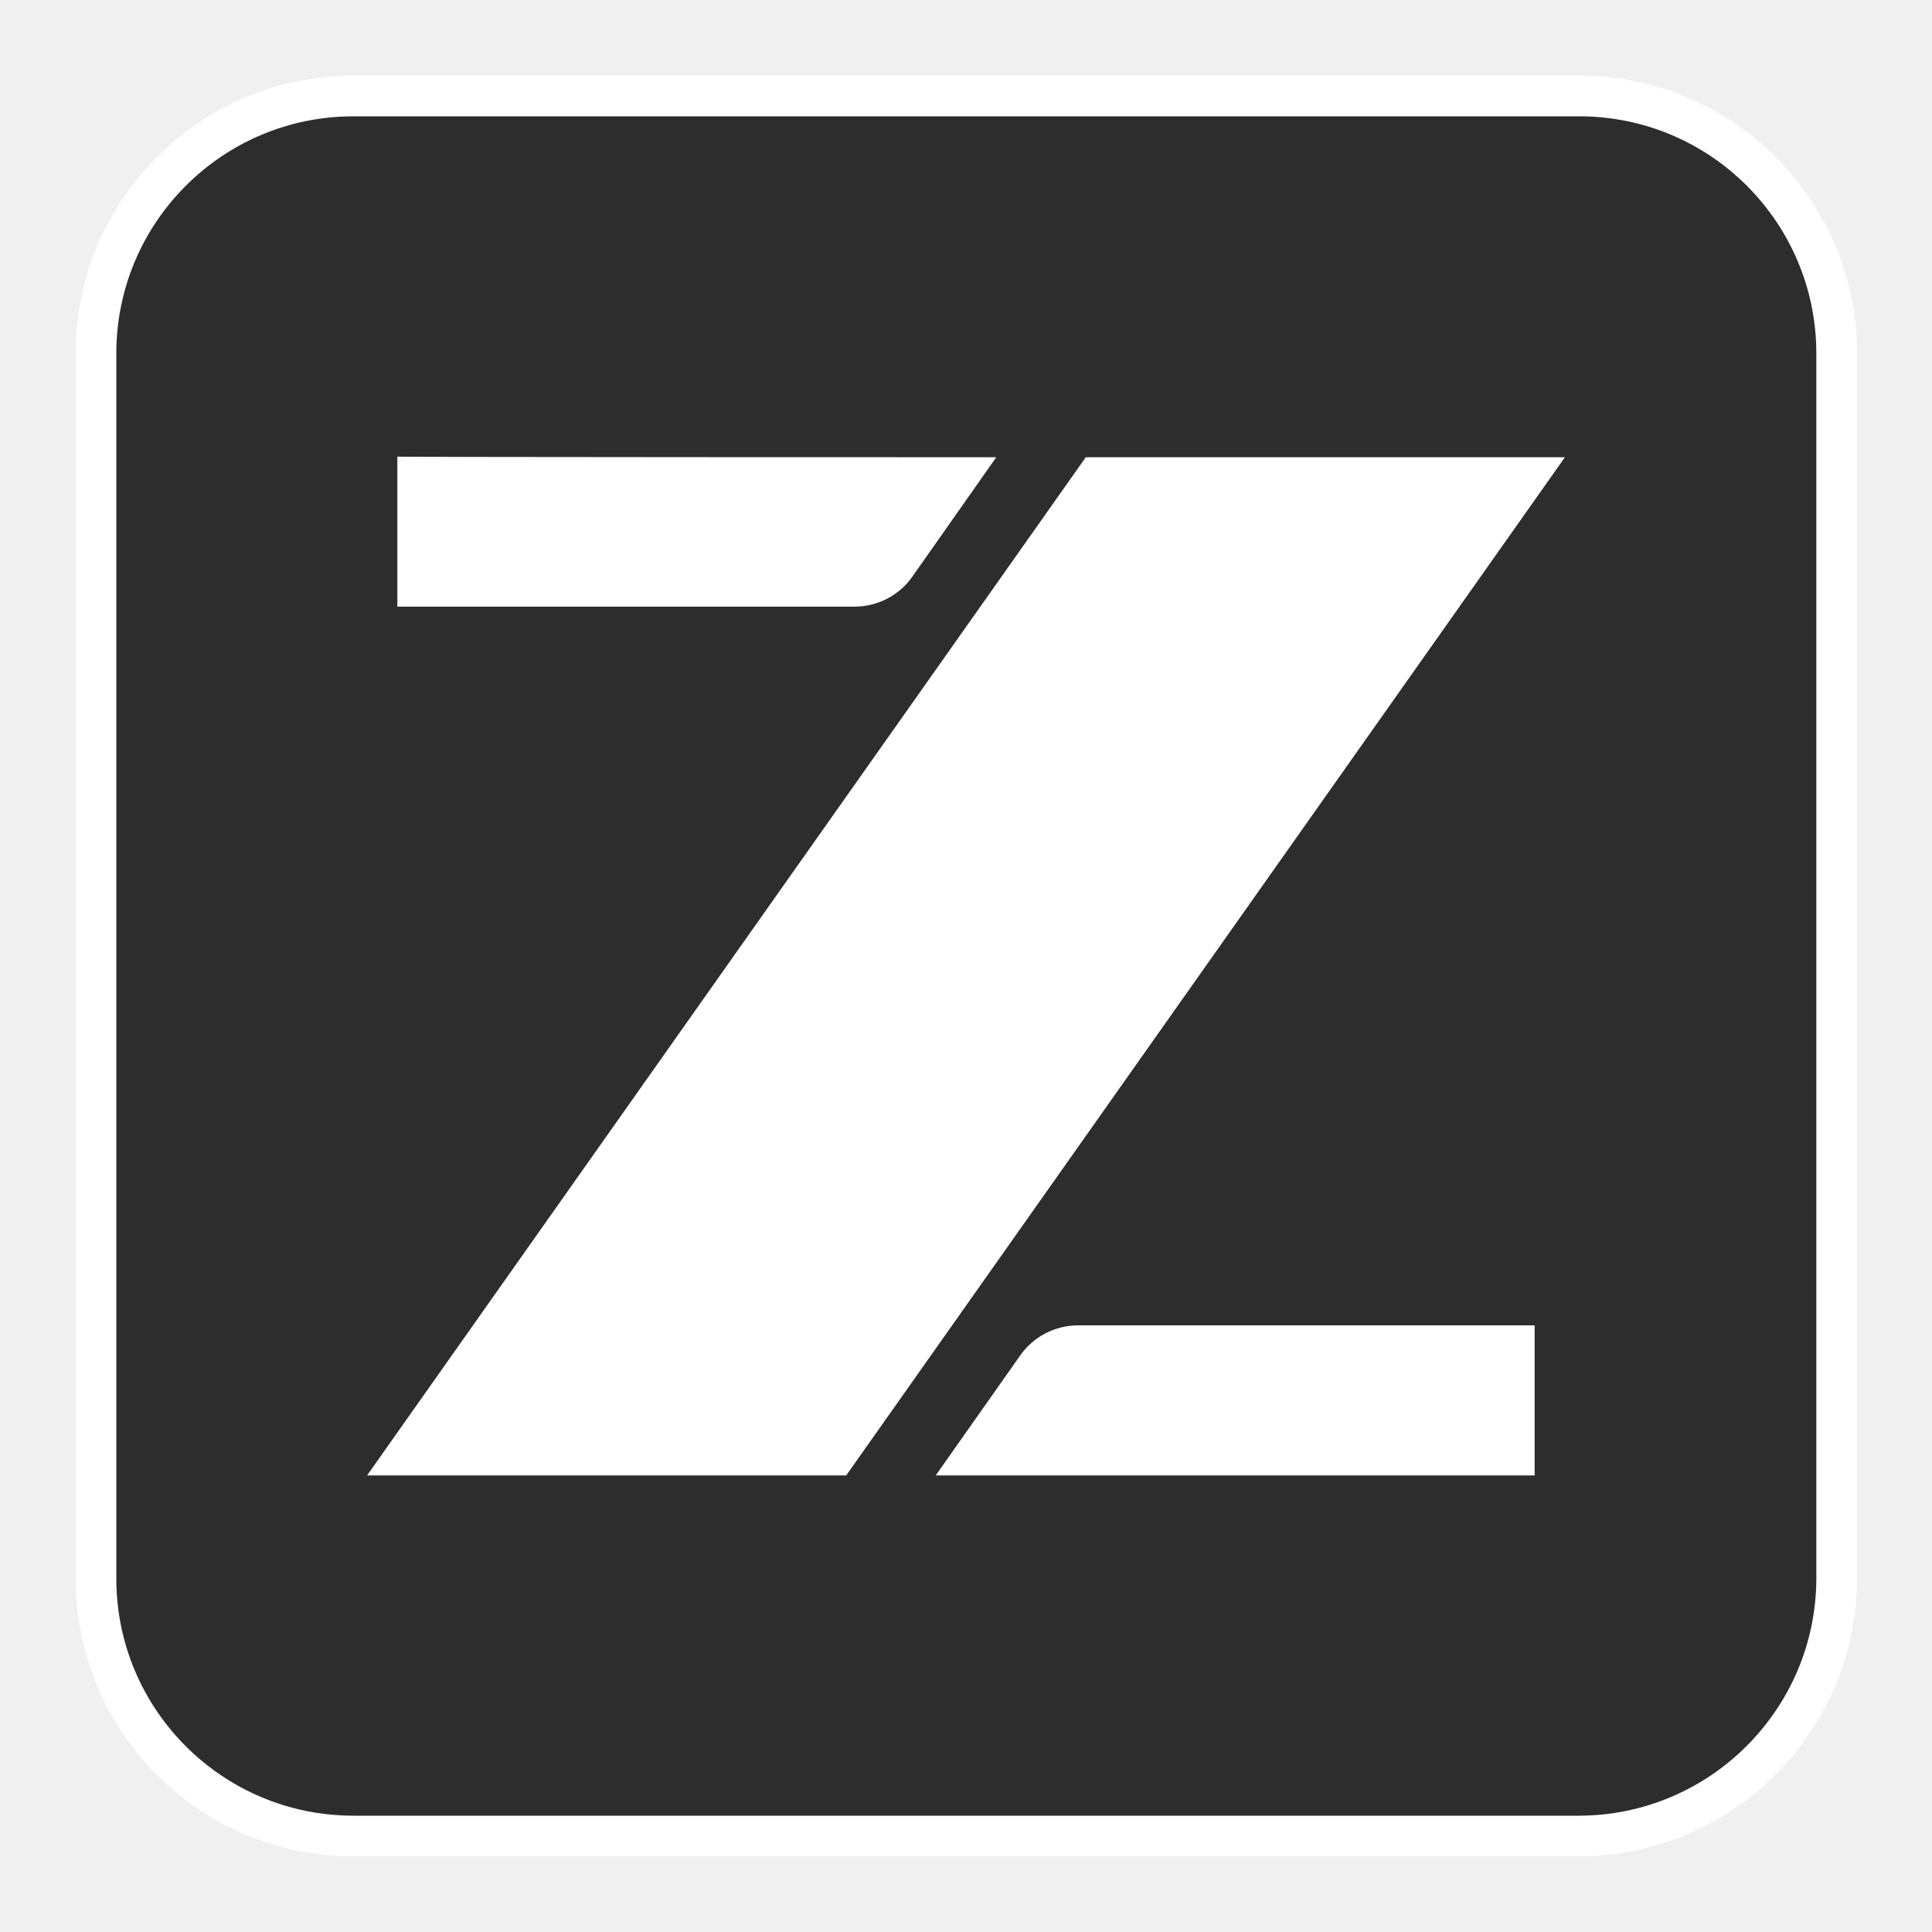
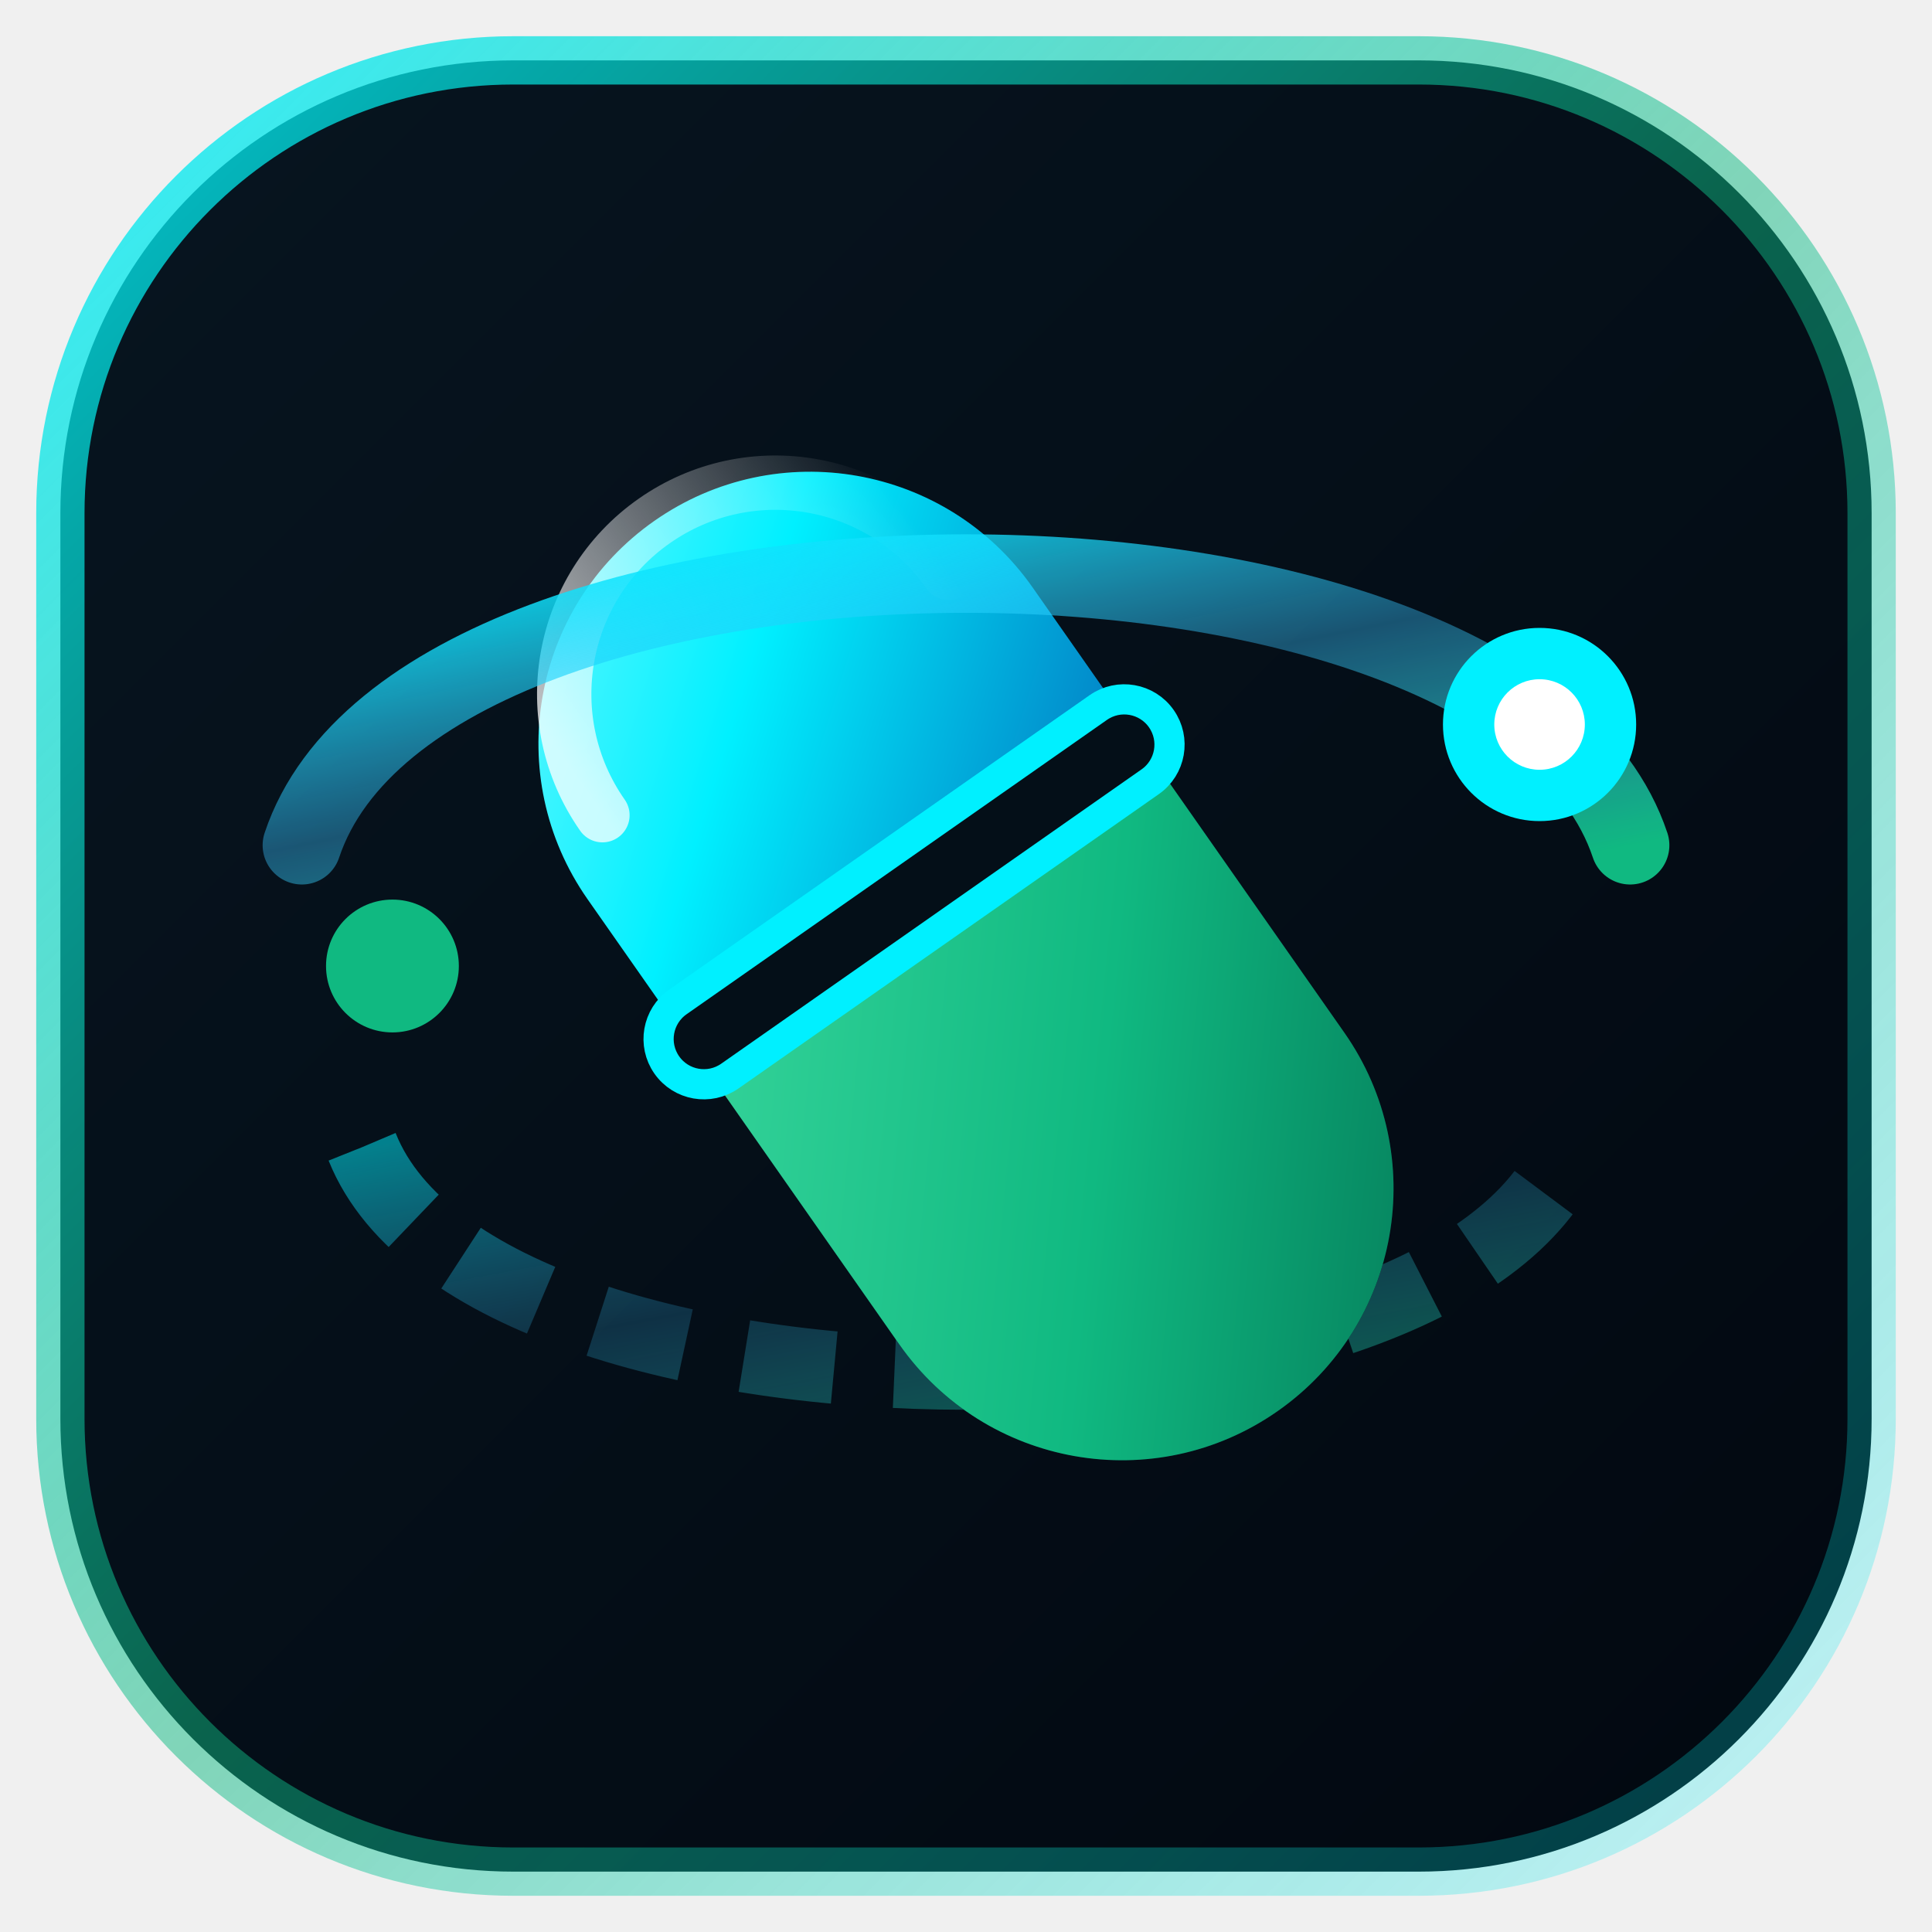
- <svg xmlns="http://www.w3.org/2000/svg" version="1.1" x="0px" y="0px" viewBox="0 0 30 30" style="enable-background:new 0 0 30 30;" xml:space="preserve">
+ <svg xmlns="http://www.w3.org/2000/svg" viewBox="0 0 64 64" fill="none">
  <defs>
-     <style type="text/css">
-     .st194{fill:#2D2D2D;stroke:#FFFFFF;stroke-width:0.632;stroke-miterlimit:10;}
-     .st23{fill:#FFFFFF;}
- 
-     .z-breathe {
-       animation: breathe 2.5s ease-in-out infinite;
-     }
- 
-     @keyframes breathe {
-       0%, 100% { opacity: 0.7; }
-       50% { opacity: 1; }
-     }
-   </style>
+     <linearGradient id="bgGrad" x1="0%" y1="0%" x2="100%" y2="100%">
+       <stop offset="0%" stop-color="#071520" />
+       <stop offset="100%" stop-color="#020810" />
+     </linearGradient>
+     <linearGradient id="borderGrad" x1="0%" y1="0%" x2="100%" y2="100%">
+       <stop offset="0%" stop-color="#00F0FF" stop-opacity="0.8" />
+       <stop offset="50%" stop-color="#10B981" stop-opacity="0.5" />
+       <stop offset="100%" stop-color="#00F0FF" stop-opacity="0.2" />
+     </linearGradient>
+     <linearGradient id="capsuleTop" x1="0%" y1="0%" x2="100%" y2="100%">
+       <stop offset="0%" stop-color="#70F8FF" />
+       <stop offset="45%" stop-color="#00F0FF" />
+       <stop offset="100%" stop-color="#0284C7" />
+     </linearGradient>
+     <linearGradient id="capsuleBottom" x1="0%" y1="0%" x2="100%" y2="100%">
+       <stop offset="0%" stop-color="#34D399" />
+       <stop offset="50%" stop-color="#10B981" />
+       <stop offset="100%" stop-color="#047857" />
+     </linearGradient>
+     <linearGradient id="orbitGrad" x1="0%" y1="0%" x2="100%" y2="100%">
+       <stop offset="0%" stop-color="#00F0FF" />
+       <stop offset="50%" stop-color="#38BDF8" stop-opacity="0.4" />
+       <stop offset="100%" stop-color="#10B981" />
+     </linearGradient>
+     <linearGradient id="specular" x1="0%" y1="0%" x2="100%" y2="0%">
+       <stop offset="0%" stop-color="#FFFFFF" stop-opacity="0.75" />
+       <stop offset="100%" stop-color="#FFFFFF" stop-opacity="0" />
+     </linearGradient>
  </defs>
-   <g>
-     <path class="st194" d="M24.51,28.51H5.49c-2.21,0-4-1.79-4-4V5.49c0-2.21,1.79-4,4-4h19.03c2.21,0,4,1.79,4,4v19.03     C28.51,26.72,26.72,28.51,24.51,28.51z" />
-     <g class="z-breathe">
-       <path class="st23" d="M15.47,7.1l-1.3,1.85c-0.2,0.29-0.54,0.47-0.9,0.47h-7.1V7.09C6.16,7.1,15.47,7.1,15.47,7.1z" />
-       <polygon class="st23" points="24.3,7.1 13.14,22.91 5.7,22.91 16.86,7.1" />
-       <path class="st23" d="M14.53,22.91l1.31-1.86c0.2-0.29,0.54-0.47,0.9-0.47h7.09v2.33H14.53z" />
-     </g>
+   <rect x="2" y="2" width="60" height="60" rx="15" fill="url(#bgGrad)" />
+   <rect x="2" y="2" width="60" height="60" rx="15" stroke="url(#borderGrad)" stroke-width="1.6" />
+   <path d="M12 38 C 16 48, 48 48, 52 38" stroke="url(#orbitGrad)" stroke-width="2.4" stroke-dasharray="3 2" opacity="0.5" />
+   <g transform="rotate(-35 32 32)">
+     <rect x="23" y="14" width="18" height="36" rx="9" fill="#031E2C" />
+     <path d="M 23 28 L 23 23 A 9 9 0 0 1 41 23 L 41 28 Z" fill="url(#capsuleTop)" />
+     <path d="M 25 21 A 7 7 0 0 1 39 21" stroke="url(#specular)" stroke-width="1.8" stroke-linecap="round" fill="none" />
+     <path d="M 23 29 L 23 41 A 9 9 0 0 0 41 41 L 41 29 Z" fill="url(#capsuleBottom)" />
+     <rect x="22" y="27.5" width="20" height="3" rx="1.5" fill="#040F18" stroke="#00F0FF" stroke-width="1" />
  </g>
+   <path d="M10 28 C 14 16, 50 16, 54 28" stroke="url(#orbitGrad)" stroke-width="2.6" fill="none" stroke-linecap="round" />
+   <circle cx="51" cy="24" r="3.2" fill="#00F0FF" />
+   <circle cx="51" cy="24" r="1.5" fill="#FFFFFF" />
+   <circle cx="13" cy="32" r="2.2" fill="#10B981" />
</svg>
